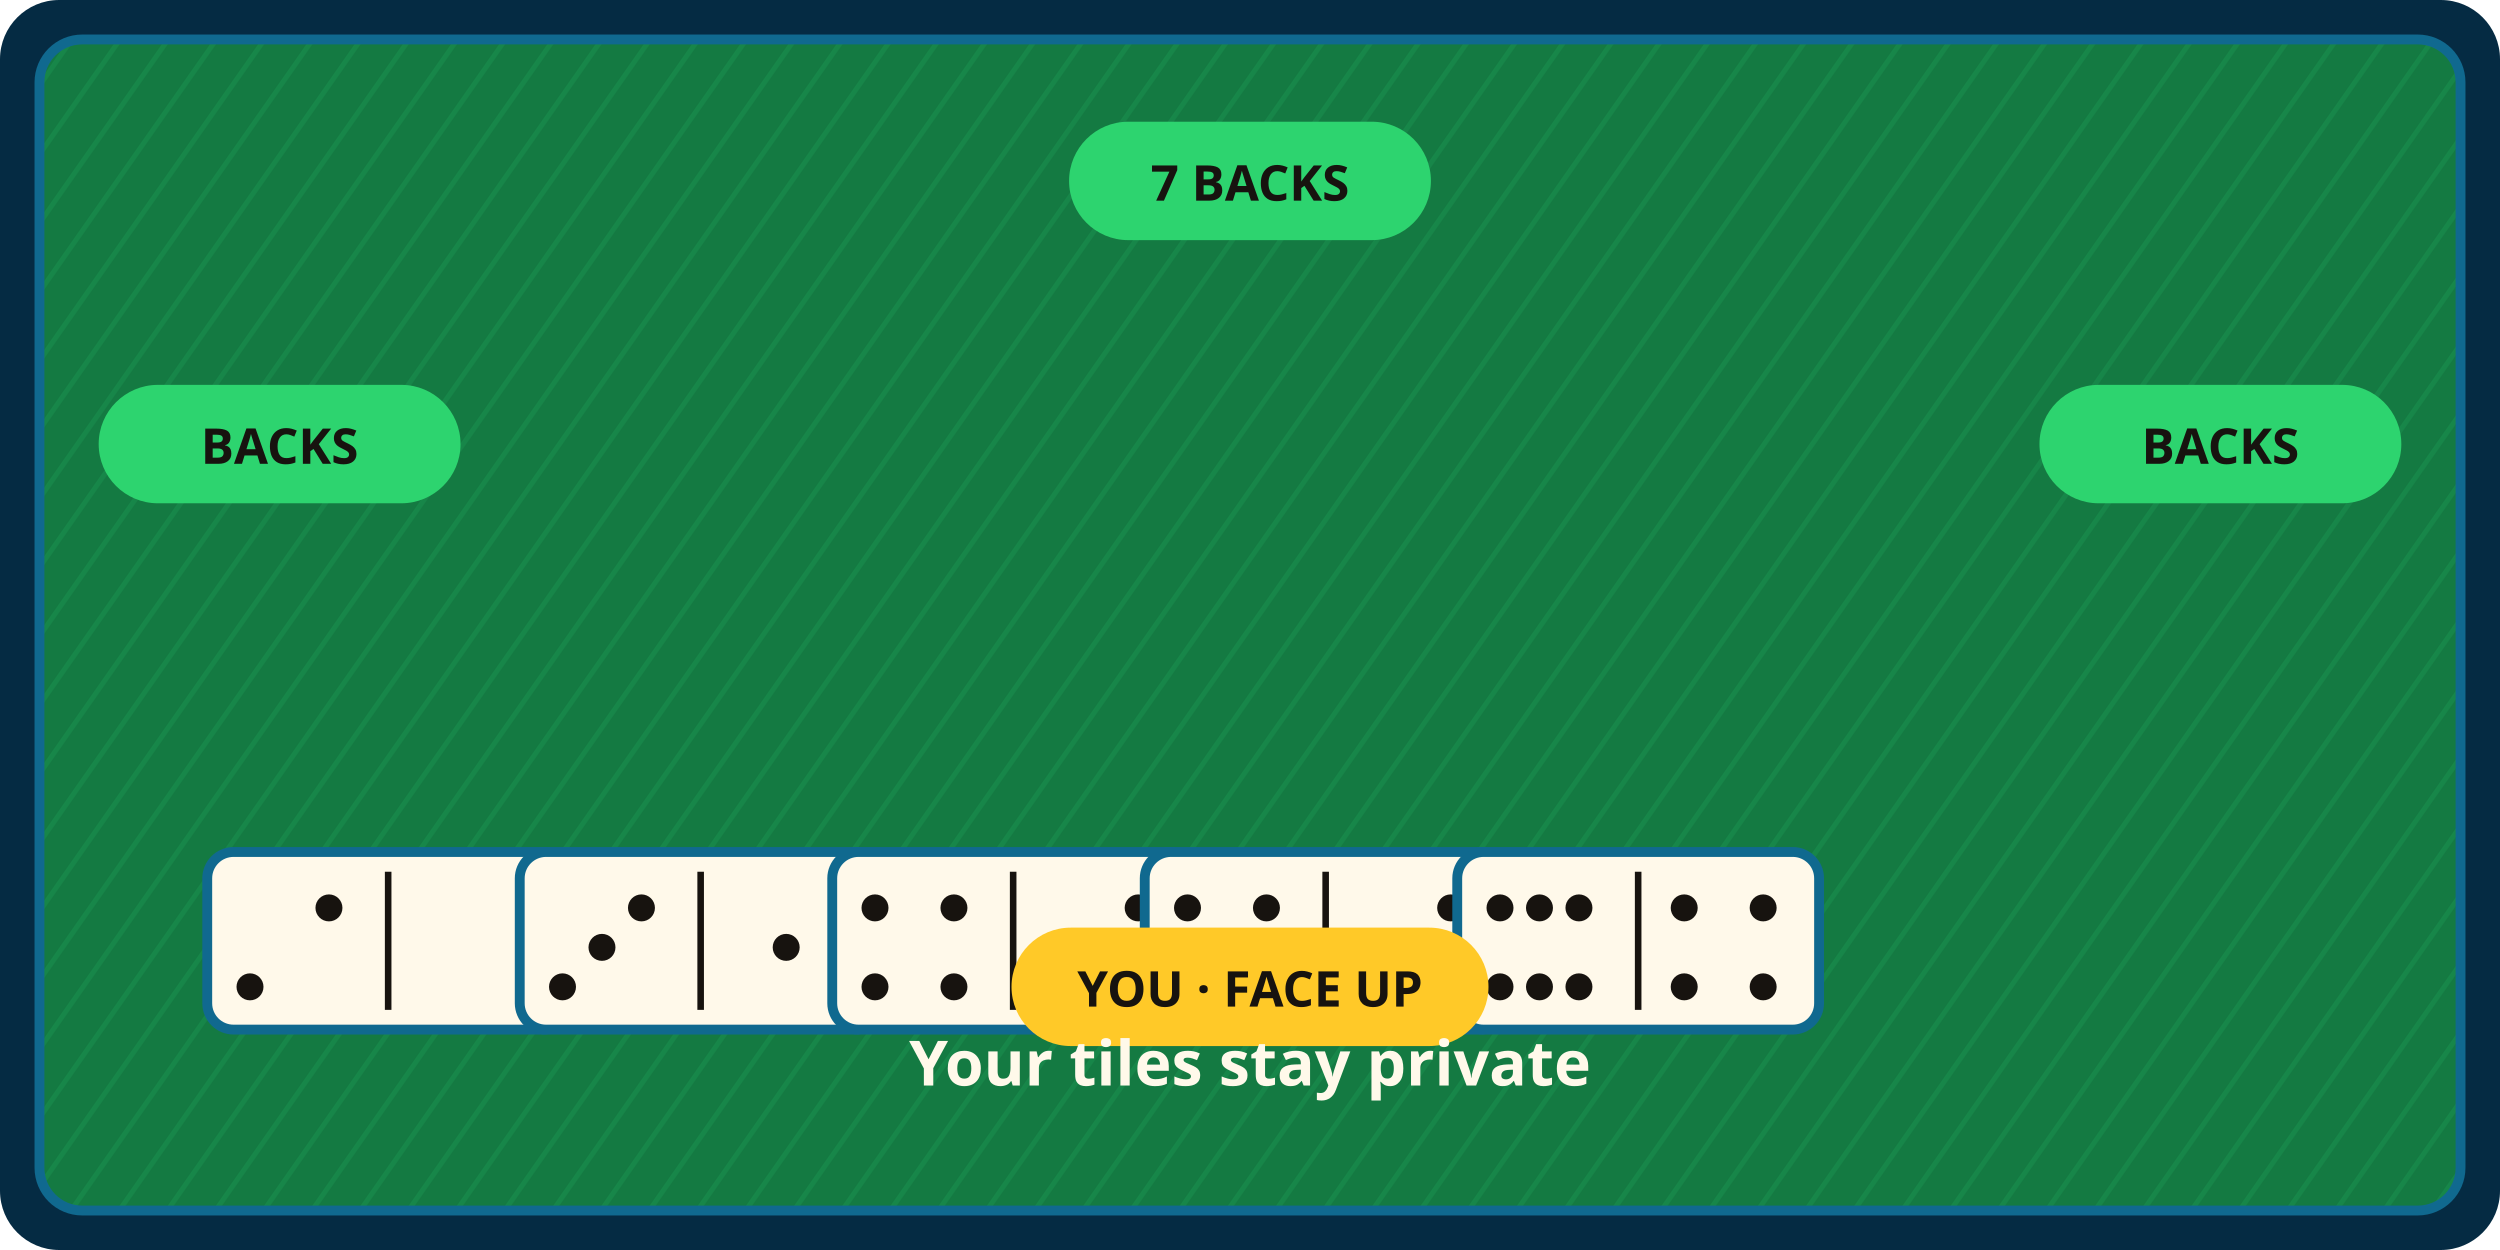
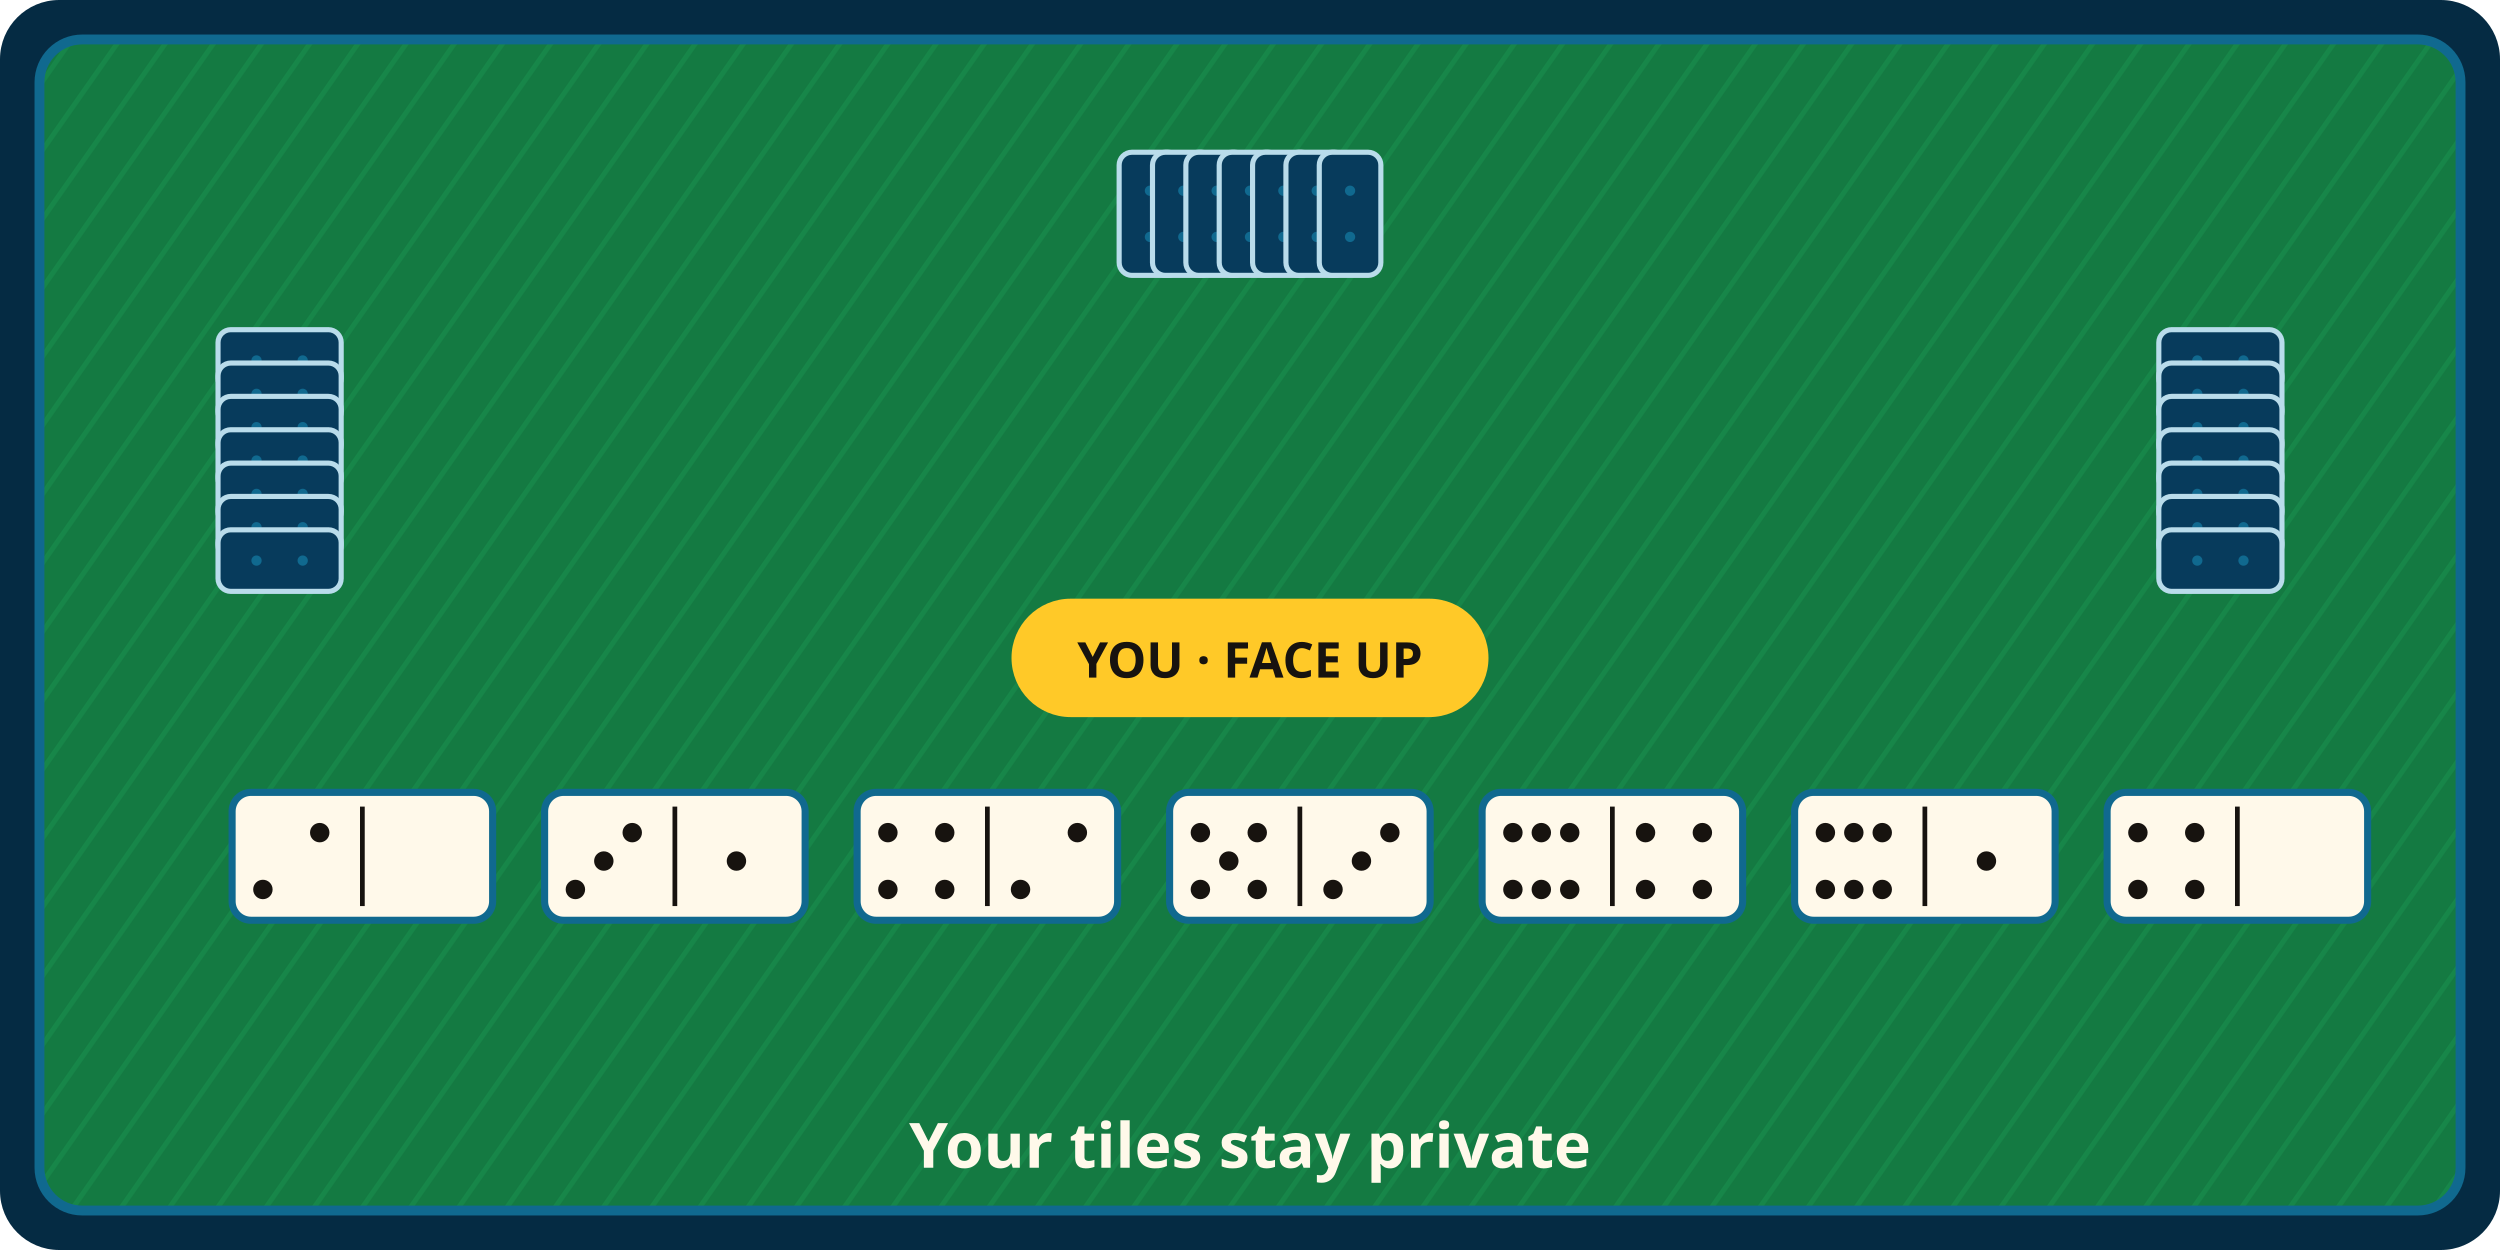
- <svg xmlns="http://www.w3.org/2000/svg" viewBox="0 0 760 380" role="img" aria-labelledby="title description">
+ <svg xmlns="http://www.w3.org/2000/svg" viewBox="0 0 760 380" role="img" aria-labelledby="title description" data-face-count="7">
  <defs>
    <pattern id="felt" width="12" height="12" patternUnits="userSpaceOnUse" patternTransform="rotate(35)">
      <rect width="12" height="12" fill="#147A42" />
      <line x1="0" y1="0" x2="0" y2="12" stroke="#22A45B" stroke-opacity=".28" stroke-width="3" />
    </pattern>
  </defs>
  <rect width="760" height="380" rx="18" fill="#052B43" />
  <rect x="12" y="12" width="736" height="356" rx="13" fill="url(#felt)" stroke="#10698F" stroke-width="3" />
-   <g transform="translate(90 230) scale(1)" opacity="1">
-     <g transform="rotate(90 28 56)">
-       <rect x="1" y="1" width="54" height="110" rx="8" fill="#FFF9EA" stroke="#10698F" stroke-width="3" />
-       <line x1="7" y1="56" x2="49" y2="56" stroke="#17130F" stroke-width="2" />
-       <circle cx="18" cy="74" r="4.1" fill="#17130F" />
-       <circle cx="42" cy="98" r="4.1" fill="#17130F" />
-     </g>
-   </g>
-   <g transform="translate(185 230) scale(1)" opacity="1">
+   <g transform="translate(90 220) scale(0.72)" opacity="1">
+     <g transform="rotate(90 28 56)">
+       <rect x="1" y="1" width="54" height="110" rx="8" fill="#FFF9EA" stroke="#10698F" stroke-width="3" />
+       <line x1="7" y1="56" x2="49" y2="56" stroke="#17130F" stroke-width="2" />
+       <circle cx="18" cy="74" r="4.1" fill="#17130F" />
+       <circle cx="42" cy="98" r="4.1" fill="#17130F" />
+     </g>
+   </g>
+   <g transform="translate(185 220) scale(0.72)" opacity="1">
    <g transform="rotate(90 28 56)">
      <rect x="1" y="1" width="54" height="110" rx="8" fill="#FFF9EA" stroke="#10698F" stroke-width="3" />
      <line x1="7" y1="56" x2="49" y2="56" stroke="#17130F" stroke-width="2" />
      <circle cx="30" cy="30" r="4.1" fill="#17130F" />
      <circle cx="18" cy="74" r="4.1" fill="#17130F" />
      <circle cx="30" cy="86" r="4.1" fill="#17130F" />
      <circle cx="42" cy="98" r="4.1" fill="#17130F" />
    </g>
  </g>
-   <g transform="translate(280 230) scale(1)" opacity="1">
+   <g transform="translate(280 220) scale(0.72)" opacity="1">
    <g transform="rotate(90 28 56)">
      <rect x="1" y="1" width="54" height="110" rx="8" fill="#FFF9EA" stroke="#10698F" stroke-width="3" />
      <line x1="7" y1="56" x2="49" y2="56" stroke="#17130F" stroke-width="2" />
      <circle cx="18" cy="18" r="4.1" fill="#17130F" />
      <circle cx="42" cy="42" r="4.1" fill="#17130F" />
      <circle cx="18" cy="74" r="4.1" fill="#17130F" />
      <circle cx="42" cy="74" r="4.1" fill="#17130F" />
      <circle cx="18" cy="98" r="4.1" fill="#17130F" />
      <circle cx="42" cy="98" r="4.1" fill="#17130F" />
    </g>
  </g>
-   <g transform="translate(375 230) scale(1)" opacity="1">
+   <g transform="translate(375 220) scale(0.72)" opacity="1">
    <g transform="rotate(90 28 56)">
      <rect x="1" y="1" width="54" height="110" rx="8" fill="#FFF9EA" stroke="#10698F" stroke-width="3" />
      <line x1="7" y1="56" x2="49" y2="56" stroke="#17130F" stroke-width="2" />
      <circle cx="18" cy="18" r="4.1" fill="#17130F" />
      <circle cx="30" cy="30" r="4.1" fill="#17130F" />
      <circle cx="42" cy="42" r="4.1" fill="#17130F" />
      <circle cx="18" cy="74" r="4.1" fill="#17130F" />
      <circle cx="42" cy="74" r="4.1" fill="#17130F" />
      <circle cx="30" cy="86" r="4.1" fill="#17130F" />
      <circle cx="18" cy="98" r="4.1" fill="#17130F" />
      <circle cx="42" cy="98" r="4.1" fill="#17130F" />
    </g>
  </g>
-   <g transform="translate(470 230) scale(1)" opacity="1">
+   <g transform="translate(470 220) scale(0.72)" opacity="1">
    <g transform="rotate(90 28 56)">
      <rect x="1" y="1" width="54" height="110" rx="8" fill="#FFF9EA" stroke="#10698F" stroke-width="3" />
      <line x1="7" y1="56" x2="49" y2="56" stroke="#17130F" stroke-width="2" />
      <circle cx="18" cy="18" r="4.1" fill="#17130F" />
      <circle cx="42" cy="18" r="4.1" fill="#17130F" />
      <circle cx="18" cy="42" r="4.1" fill="#17130F" />
      <circle cx="42" cy="42" r="4.1" fill="#17130F" />
      <circle cx="18" cy="74" r="4.1" fill="#17130F" />
      <circle cx="42" cy="74" r="4.1" fill="#17130F" />
      <circle cx="18" cy="86" r="4.1" fill="#17130F" />
      <circle cx="42" cy="86" r="4.1" fill="#17130F" />
      <circle cx="18" cy="98" r="4.1" fill="#17130F" />
      <circle cx="42" cy="98" r="4.1" fill="#17130F" />
    </g>
  </g>
-   <g transform="translate(380 300)">
+   <g transform="translate(565 220) scale(0.72)" opacity="1">
+     <g transform="rotate(90 28 56)">
+       <rect x="1" y="1" width="54" height="110" rx="8" fill="#FFF9EA" stroke="#10698F" stroke-width="3" />
+       <line x1="7" y1="56" x2="49" y2="56" stroke="#17130F" stroke-width="2" />
+       <circle cx="30" cy="30" r="4.1" fill="#17130F" />
+       <circle cx="18" cy="74" r="4.1" fill="#17130F" />
+       <circle cx="42" cy="74" r="4.1" fill="#17130F" />
+       <circle cx="18" cy="86" r="4.1" fill="#17130F" />
+       <circle cx="42" cy="86" r="4.1" fill="#17130F" />
+       <circle cx="18" cy="98" r="4.1" fill="#17130F" />
+       <circle cx="42" cy="98" r="4.1" fill="#17130F" />
+     </g>
+   </g>
+   <g transform="translate(660 220) scale(0.72)" opacity="1">
+     <g transform="rotate(90 28 56)">
+       <rect x="1" y="1" width="54" height="110" rx="8" fill="#FFF9EA" stroke="#10698F" stroke-width="3" />
+       <line x1="7" y1="56" x2="49" y2="56" stroke="#17130F" stroke-width="2" />
+       <circle cx="18" cy="74" r="4.1" fill="#17130F" />
+       <circle cx="42" cy="74" r="4.1" fill="#17130F" />
+       <circle cx="18" cy="98" r="4.1" fill="#17130F" />
+       <circle cx="42" cy="98" r="4.1" fill="#17130F" />
+     </g>
+   </g>
+   <g data-back-count="7" transform="translate(380 65) rotate(0) scale(0.78) translate(-51 -24)">
+     <g transform="translate(0 0)">
+       <rect width="24" height="48" rx="5" fill="#073B5C" stroke="#B9DCEB" stroke-width="2" />
+       <circle cx="12" cy="15" r="2" fill="#10698F" />
+       <circle cx="12" cy="33" r="2" fill="#10698F" />
+     </g>
+     <g transform="translate(13 0)">
+       <rect width="24" height="48" rx="5" fill="#073B5C" stroke="#B9DCEB" stroke-width="2" />
+       <circle cx="12" cy="15" r="2" fill="#10698F" />
+       <circle cx="12" cy="33" r="2" fill="#10698F" />
+     </g>
+     <g transform="translate(26 0)">
+       <rect width="24" height="48" rx="5" fill="#073B5C" stroke="#B9DCEB" stroke-width="2" />
+       <circle cx="12" cy="15" r="2" fill="#10698F" />
+       <circle cx="12" cy="33" r="2" fill="#10698F" />
+     </g>
+     <g transform="translate(39 0)">
+       <rect width="24" height="48" rx="5" fill="#073B5C" stroke="#B9DCEB" stroke-width="2" />
+       <circle cx="12" cy="15" r="2" fill="#10698F" />
+       <circle cx="12" cy="33" r="2" fill="#10698F" />
+     </g>
+     <g transform="translate(52 0)">
+       <rect width="24" height="48" rx="5" fill="#073B5C" stroke="#B9DCEB" stroke-width="2" />
+       <circle cx="12" cy="15" r="2" fill="#10698F" />
+       <circle cx="12" cy="33" r="2" fill="#10698F" />
+     </g>
+     <g transform="translate(65 0)">
+       <rect width="24" height="48" rx="5" fill="#073B5C" stroke="#B9DCEB" stroke-width="2" />
+       <circle cx="12" cy="15" r="2" fill="#10698F" />
+       <circle cx="12" cy="33" r="2" fill="#10698F" />
+     </g>
+     <g transform="translate(78 0)">
+       <rect width="24" height="48" rx="5" fill="#073B5C" stroke="#B9DCEB" stroke-width="2" />
+       <circle cx="12" cy="15" r="2" fill="#10698F" />
+       <circle cx="12" cy="33" r="2" fill="#10698F" />
+     </g>
+   </g>
+   <g data-back-count="7" transform="translate(85 140) rotate(90) scale(0.78) translate(-51 -24)">
+     <g transform="translate(0 0)">
+       <rect width="24" height="48" rx="5" fill="#073B5C" stroke="#B9DCEB" stroke-width="2" />
+       <circle cx="12" cy="15" r="2" fill="#10698F" />
+       <circle cx="12" cy="33" r="2" fill="#10698F" />
+     </g>
+     <g transform="translate(13 0)">
+       <rect width="24" height="48" rx="5" fill="#073B5C" stroke="#B9DCEB" stroke-width="2" />
+       <circle cx="12" cy="15" r="2" fill="#10698F" />
+       <circle cx="12" cy="33" r="2" fill="#10698F" />
+     </g>
+     <g transform="translate(26 0)">
+       <rect width="24" height="48" rx="5" fill="#073B5C" stroke="#B9DCEB" stroke-width="2" />
+       <circle cx="12" cy="15" r="2" fill="#10698F" />
+       <circle cx="12" cy="33" r="2" fill="#10698F" />
+     </g>
+     <g transform="translate(39 0)">
+       <rect width="24" height="48" rx="5" fill="#073B5C" stroke="#B9DCEB" stroke-width="2" />
+       <circle cx="12" cy="15" r="2" fill="#10698F" />
+       <circle cx="12" cy="33" r="2" fill="#10698F" />
+     </g>
+     <g transform="translate(52 0)">
+       <rect width="24" height="48" rx="5" fill="#073B5C" stroke="#B9DCEB" stroke-width="2" />
+       <circle cx="12" cy="15" r="2" fill="#10698F" />
+       <circle cx="12" cy="33" r="2" fill="#10698F" />
+     </g>
+     <g transform="translate(65 0)">
+       <rect width="24" height="48" rx="5" fill="#073B5C" stroke="#B9DCEB" stroke-width="2" />
+       <circle cx="12" cy="15" r="2" fill="#10698F" />
+       <circle cx="12" cy="33" r="2" fill="#10698F" />
+     </g>
+     <g transform="translate(78 0)">
+       <rect width="24" height="48" rx="5" fill="#073B5C" stroke="#B9DCEB" stroke-width="2" />
+       <circle cx="12" cy="15" r="2" fill="#10698F" />
+       <circle cx="12" cy="33" r="2" fill="#10698F" />
+     </g>
+   </g>
+   <g data-back-count="7" transform="translate(675 140) rotate(90) scale(0.78) translate(-51 -24)">
+     <g transform="translate(0 0)">
+       <rect width="24" height="48" rx="5" fill="#073B5C" stroke="#B9DCEB" stroke-width="2" />
+       <circle cx="12" cy="15" r="2" fill="#10698F" />
+       <circle cx="12" cy="33" r="2" fill="#10698F" />
+     </g>
+     <g transform="translate(13 0)">
+       <rect width="24" height="48" rx="5" fill="#073B5C" stroke="#B9DCEB" stroke-width="2" />
+       <circle cx="12" cy="15" r="2" fill="#10698F" />
+       <circle cx="12" cy="33" r="2" fill="#10698F" />
+     </g>
+     <g transform="translate(26 0)">
+       <rect width="24" height="48" rx="5" fill="#073B5C" stroke="#B9DCEB" stroke-width="2" />
+       <circle cx="12" cy="15" r="2" fill="#10698F" />
+       <circle cx="12" cy="33" r="2" fill="#10698F" />
+     </g>
+     <g transform="translate(39 0)">
+       <rect width="24" height="48" rx="5" fill="#073B5C" stroke="#B9DCEB" stroke-width="2" />
+       <circle cx="12" cy="15" r="2" fill="#10698F" />
+       <circle cx="12" cy="33" r="2" fill="#10698F" />
+     </g>
+     <g transform="translate(52 0)">
+       <rect width="24" height="48" rx="5" fill="#073B5C" stroke="#B9DCEB" stroke-width="2" />
+       <circle cx="12" cy="15" r="2" fill="#10698F" />
+       <circle cx="12" cy="33" r="2" fill="#10698F" />
+     </g>
+     <g transform="translate(65 0)">
+       <rect width="24" height="48" rx="5" fill="#073B5C" stroke="#B9DCEB" stroke-width="2" />
+       <circle cx="12" cy="15" r="2" fill="#10698F" />
+       <circle cx="12" cy="33" r="2" fill="#10698F" />
+     </g>
+     <g transform="translate(78 0)">
+       <rect width="24" height="48" rx="5" fill="#073B5C" stroke="#B9DCEB" stroke-width="2" />
+       <circle cx="12" cy="15" r="2" fill="#10698F" />
+       <circle cx="12" cy="33" r="2" fill="#10698F" />
+     </g>
+   </g>
+   <g transform="translate(380 200)">
    <rect x="-72.5" y="-18" width="145" height="36" rx="18" fill="#FFC928" />
    <text text-anchor="middle" y="6" fill="#17130F" font-family="system-ui,sans-serif" font-size="15" font-weight="800">YOU · FACE UP</text>
  </g>
-   <g transform="translate(380 55)">
-     <rect x="-55" y="-18" width="110" height="36" rx="18" fill="#2DD46F" />
-     <text text-anchor="middle" y="6" fill="#17130F" font-family="system-ui,sans-serif" font-size="15" font-weight="800">7 BACKS</text>
-   </g>
-   <g transform="translate(85 135)">
-     <rect x="-55" y="-18" width="110" height="36" rx="18" fill="#2DD46F" />
-     <text text-anchor="middle" y="6" fill="#17130F" font-family="system-ui,sans-serif" font-size="15" font-weight="800">BACKS</text>
-   </g>
-   <g transform="translate(675 135)">
-     <rect x="-55" y="-18" width="110" height="36" rx="18" fill="#2DD46F" />
-     <text text-anchor="middle" y="6" fill="#17130F" font-family="system-ui,sans-serif" font-size="15" font-weight="800">BACKS</text>
-   </g>
-   <text x="380" y="330" text-anchor="middle" fill="#FFF9EA" font-family="system-ui,sans-serif" font-size="19" font-weight="800">Your tiles stay private</text>
+   <text x="380" y="355" text-anchor="middle" fill="#FFF9EA" font-family="system-ui,sans-serif" font-size="19" font-weight="800">Your tiles stay private</text>
</svg>
